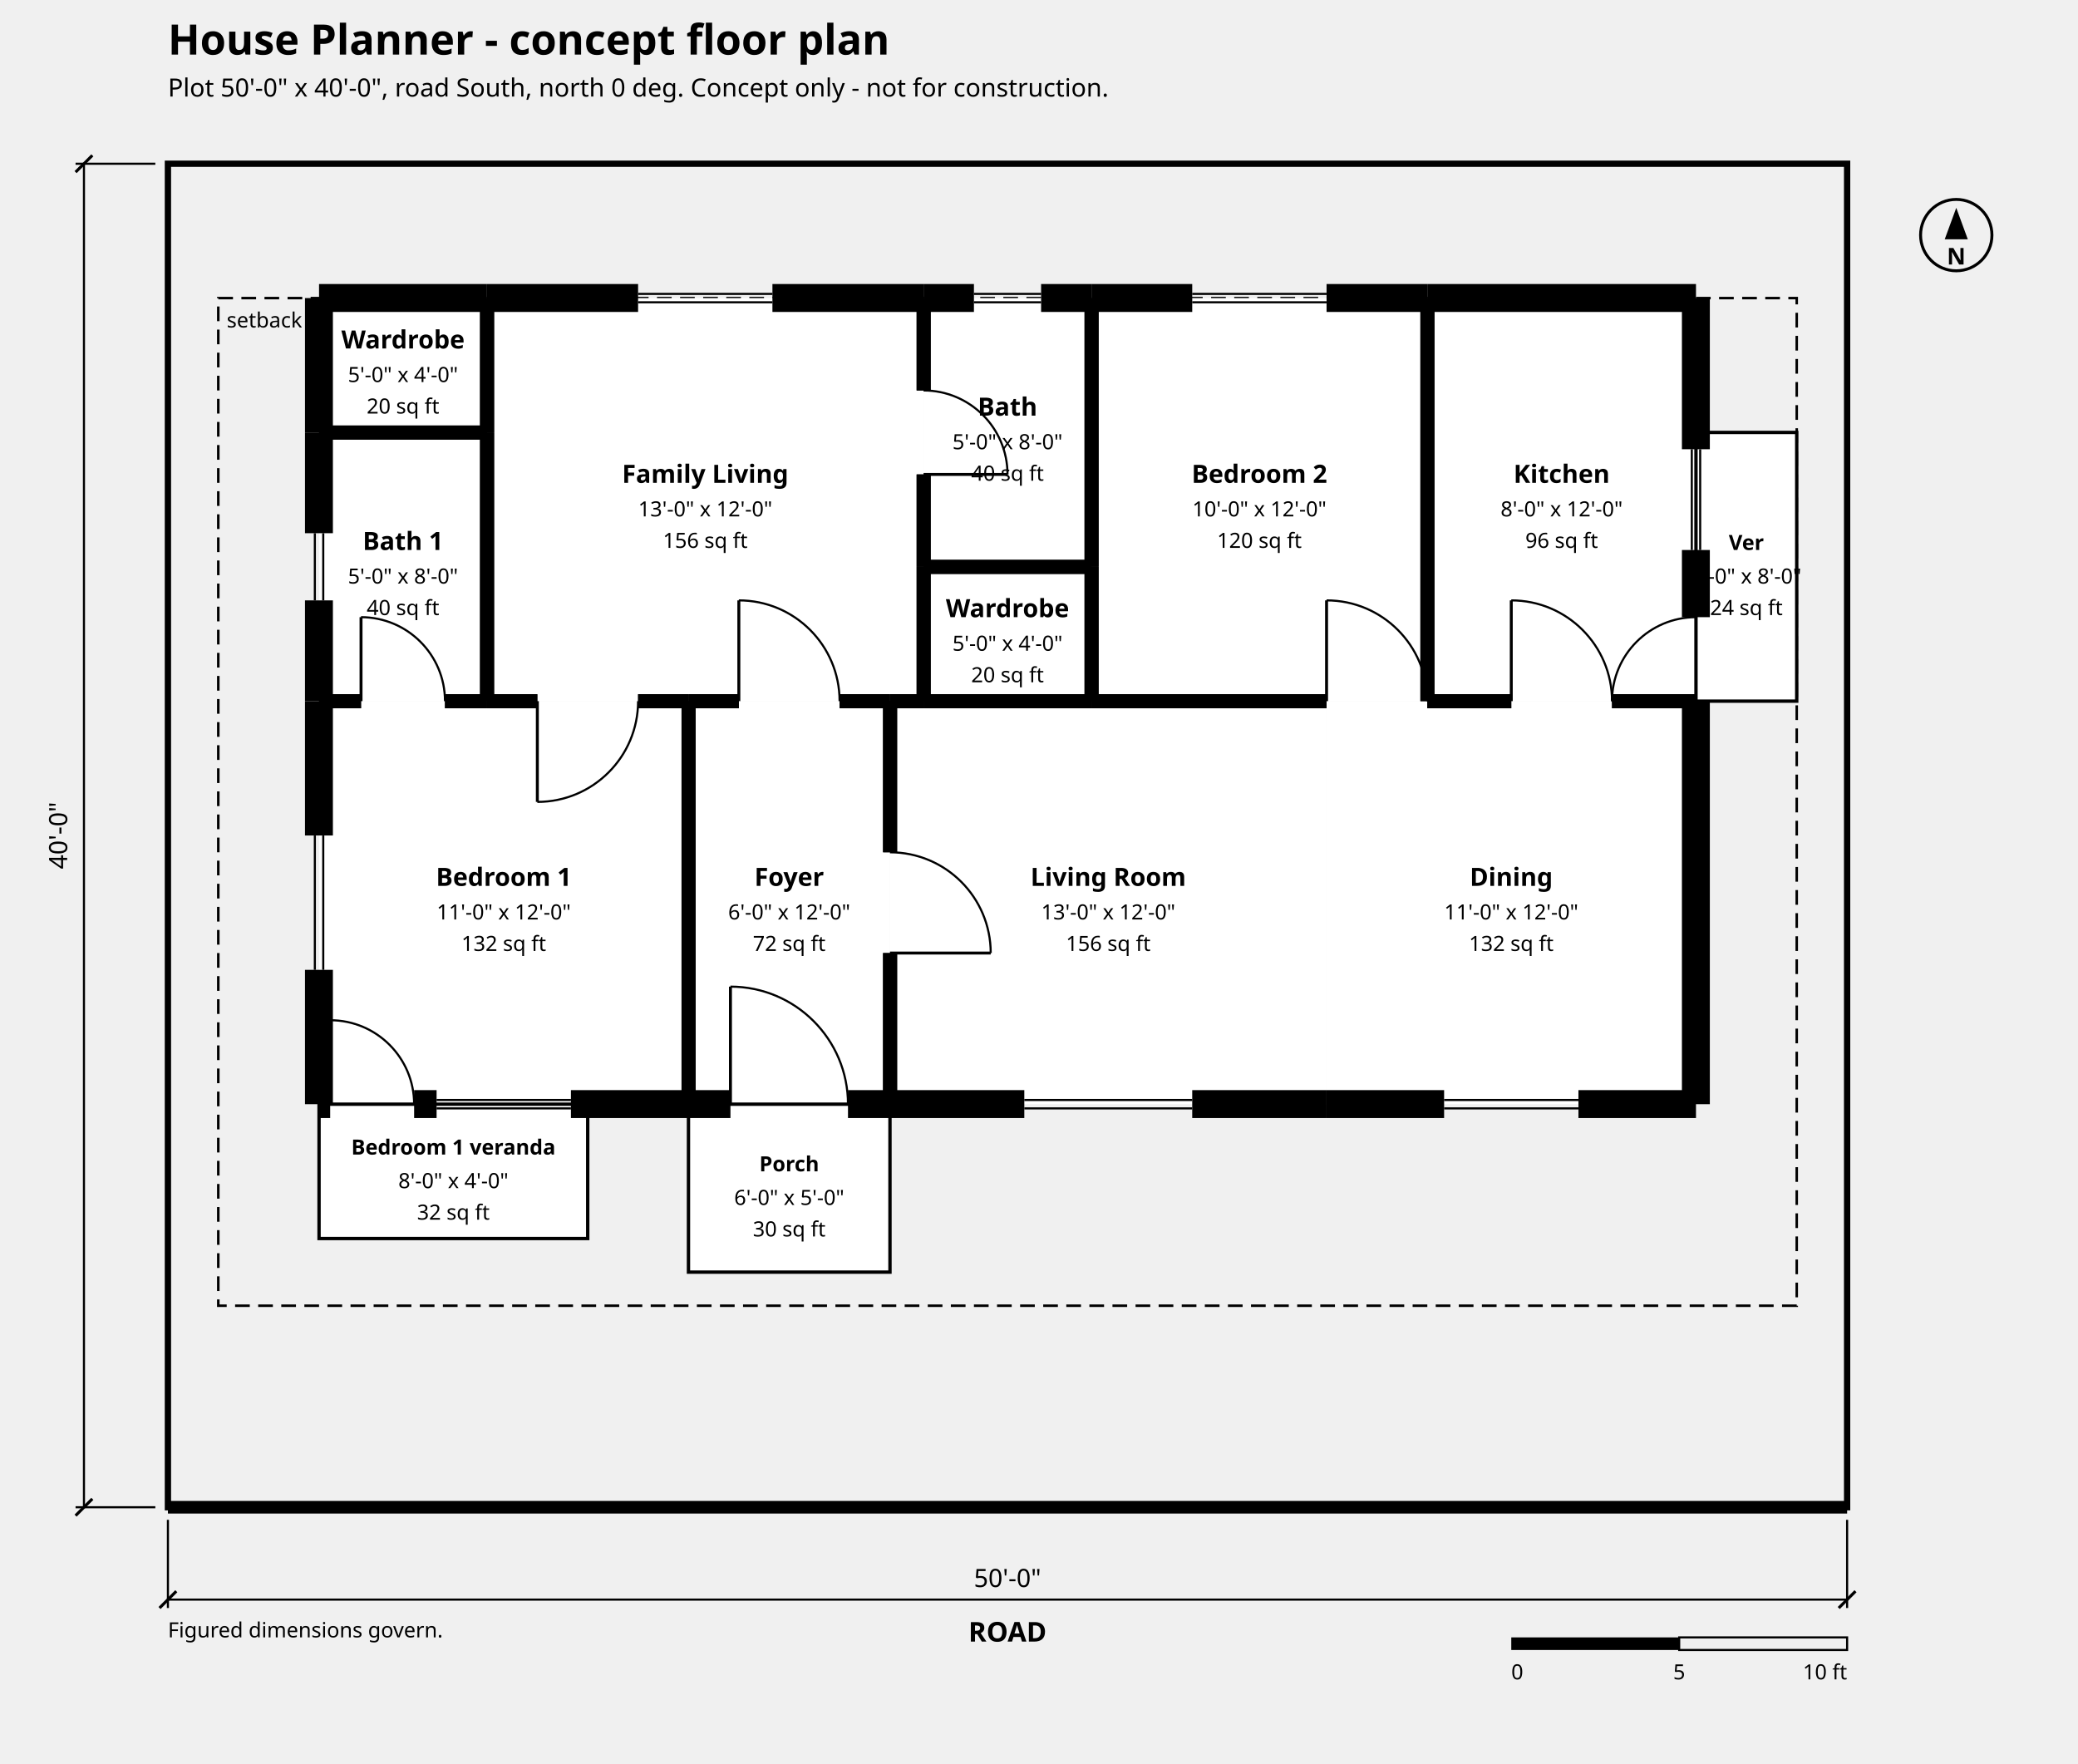
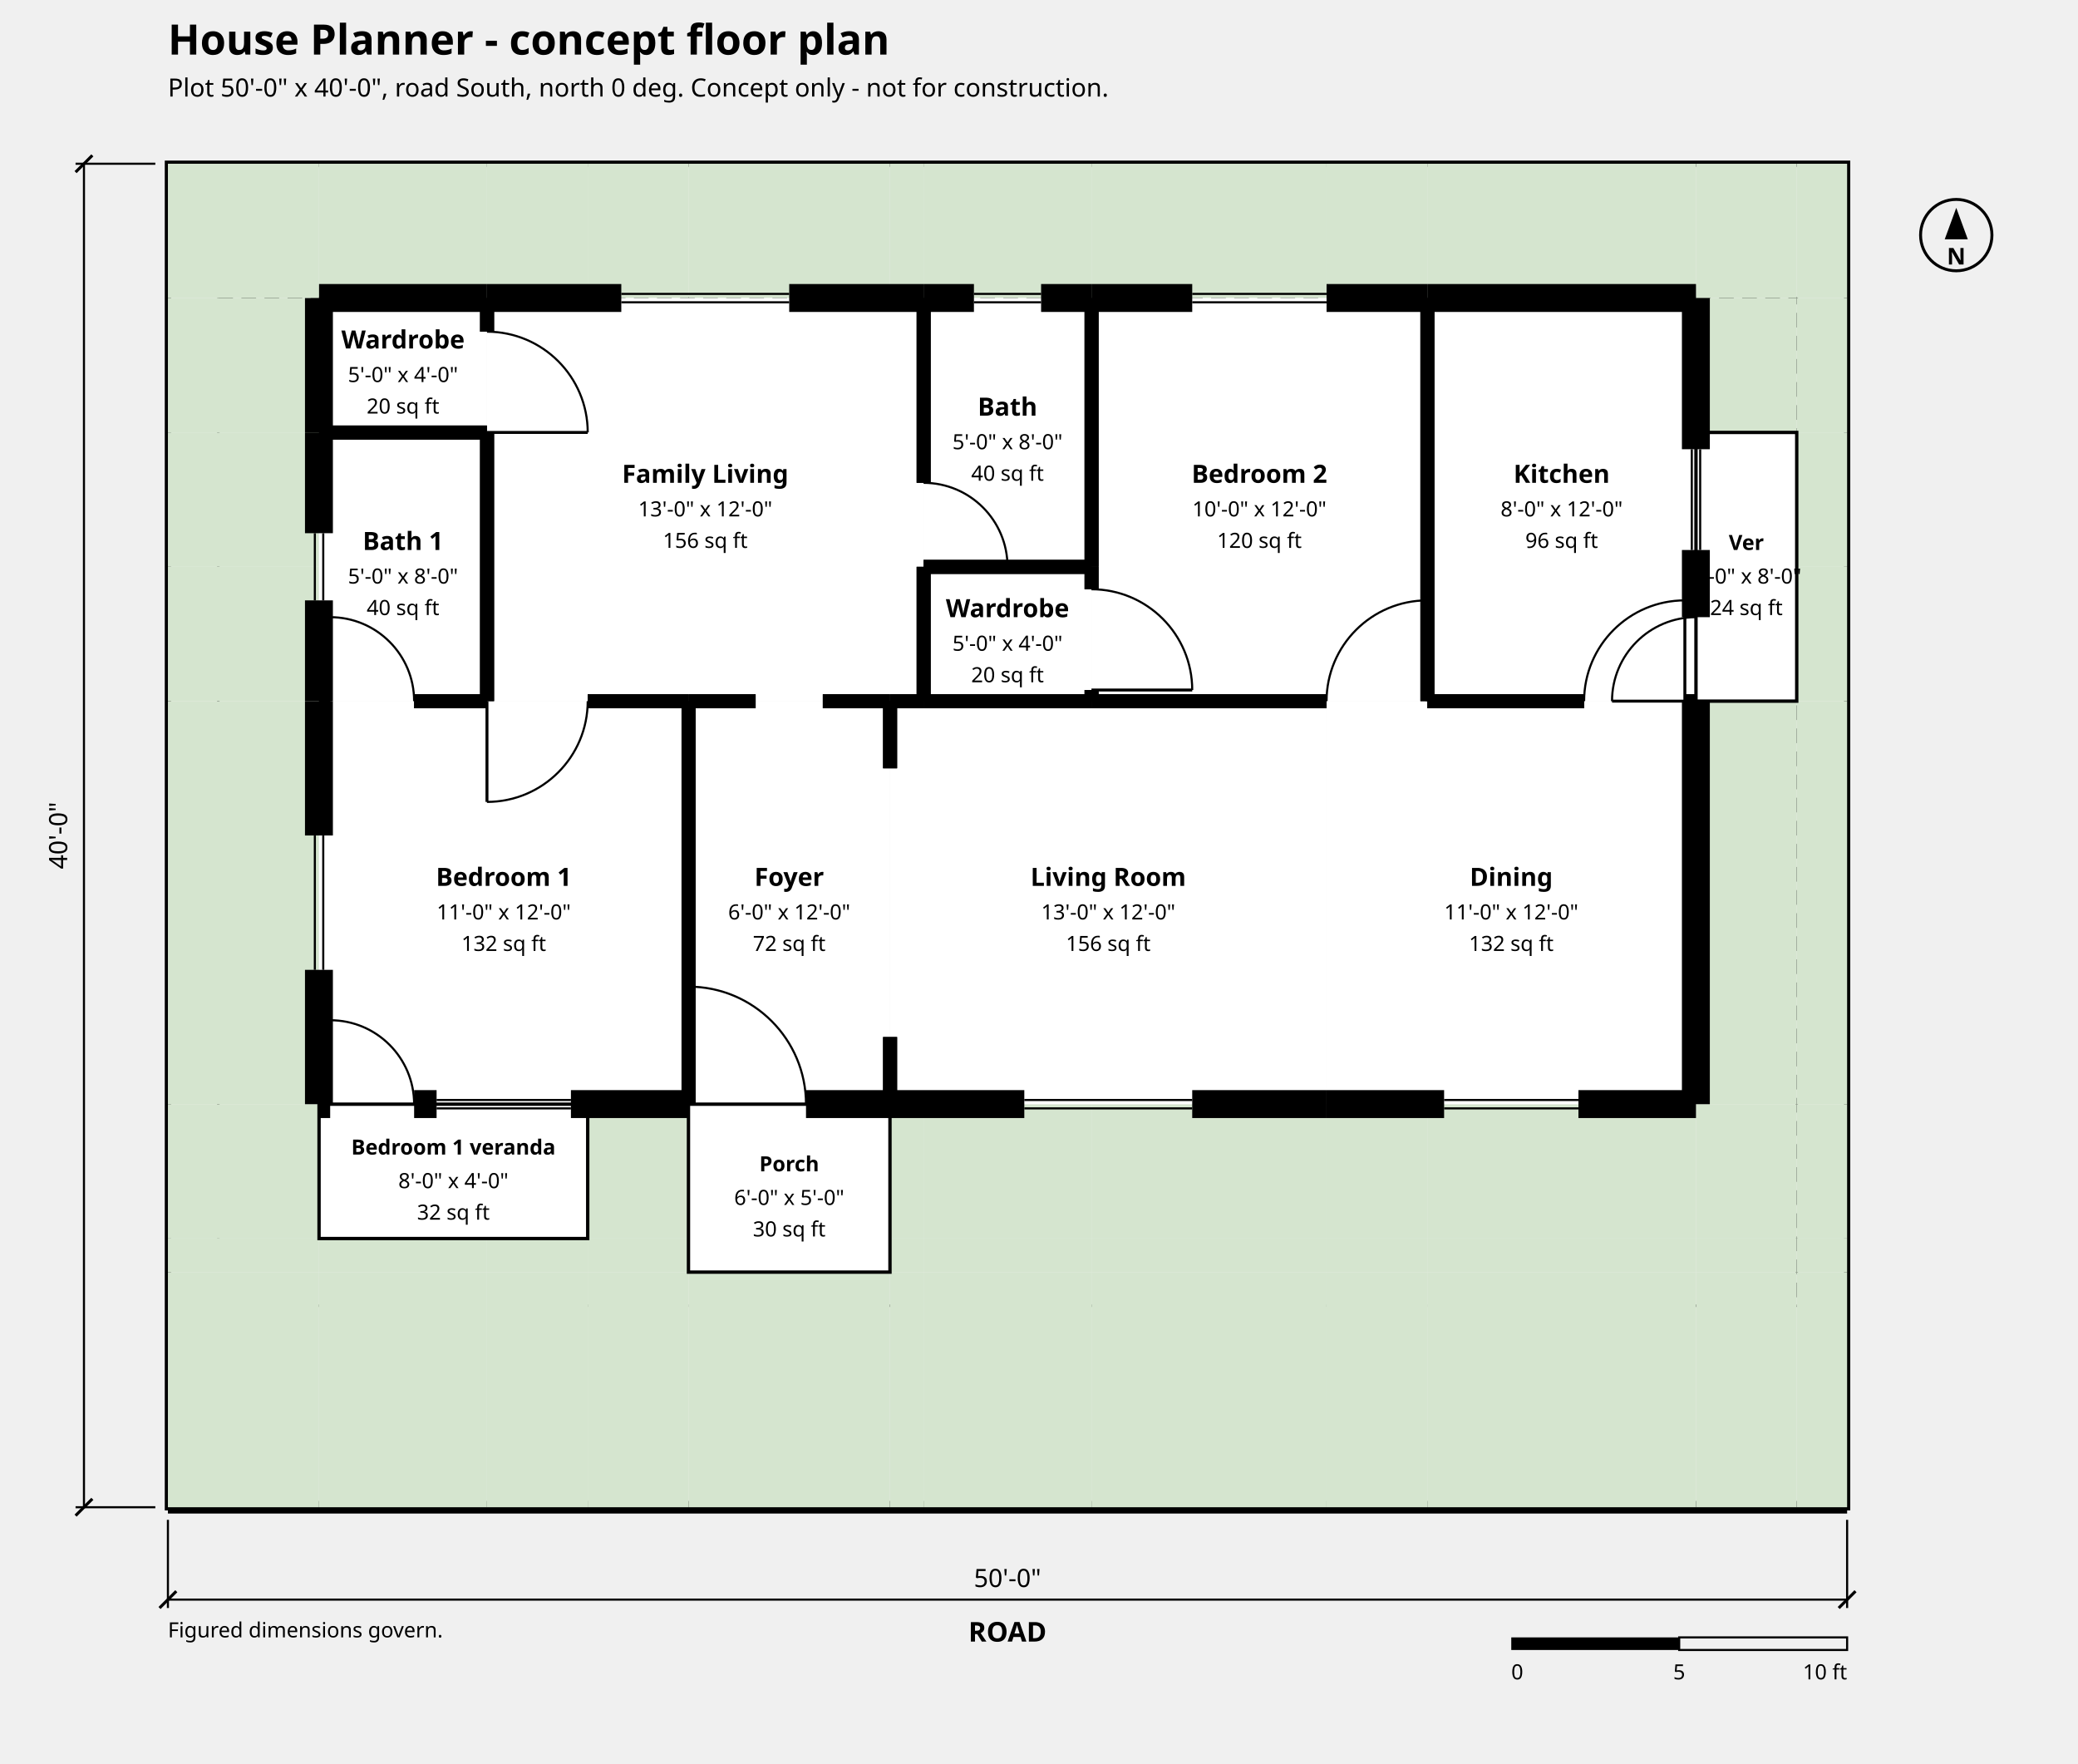
<svg xmlns="http://www.w3.org/2000/svg" viewBox="0 0 990 840" style="width:100%;height:auto;max-width:960px;background:#fff" font-family="sans-serif">
  <text x="80" y="26" font-size="20" font-weight="bold">House Planner - concept floor plan</text>
  <text x="80" y="46" font-size="12">Plot 50'-0" x 40'-0", road South, north 0 deg. Concept only - not for construction.</text>
  <rect x="80.0" y="78.0" width="800.0" height="640.0" fill="none" stroke="#000" stroke-width="3" />
  <rect x="104.0" y="142.0" width="752.0" height="480.0" fill="none" stroke="#000" stroke-width="1.2" stroke-dasharray="7 4" />
  <text x="108.0" y="156.0" font-size="10">setback line</text>
  <line x1="80.0" y1="718.0" x2="880.0" y2="718.0" stroke="#000" stroke-width="6" />
  <text x="480.0" y="782.0" font-size="13" font-weight="bold" text-anchor="middle">ROAD</text>
+   <rect x="80.0" y="606.0" width="72.0" height="112.0" fill="#d5e5cf" stroke="none" />
+   <rect x="80.0" y="590.0" width="72.0" height="16.0" fill="#d5e5cf" stroke="none" />
+   <rect x="80.0" y="526.0" width="72.0" height="64.0" fill="#d5e5cf" stroke="none" />
+   <rect x="80.0" y="334.0" width="72.0" height="192.0" fill="#d5e5cf" stroke="none" />
+   <rect x="80.0" y="270.0" width="72.0" height="64.0" fill="#d5e5cf" stroke="none" />
+   <rect x="80.0" y="206.0" width="72.0" height="64.0" fill="#d5e5cf" stroke="none" />
+   <rect x="80.0" y="142.0" width="72.0" height="64.0" fill="#d5e5cf" stroke="none" />
+   <rect x="80.0" y="78.0" width="72.0" height="64.0" fill="#d5e5cf" stroke="none" />
+   <rect x="152.0" y="606.0" width="80.0" height="112.0" fill="#d5e5cf" stroke="none" />
+   <rect x="152.0" y="590.0" width="80.0" height="16.0" fill="#d5e5cf" stroke="none" />
+   <rect x="152.0" y="78.0" width="80.0" height="64.0" fill="#d5e5cf" stroke="none" />
+   <rect x="232.0" y="606.0" width="48.0" height="112.0" fill="#d5e5cf" stroke="none" />
+   <rect x="232.0" y="590.0" width="48.0" height="16.0" fill="#d5e5cf" stroke="none" />
+   <rect x="232.0" y="78.0" width="48.0" height="64.0" fill="#d5e5cf" stroke="none" />
+   <rect x="280.0" y="606.0" width="48.0" height="112.0" fill="#d5e5cf" stroke="none" />
+   <rect x="280.0" y="590.0" width="48.0" height="16.0" fill="#d5e5cf" stroke="none" />
+   <rect x="280.0" y="526.0" width="48.0" height="64.0" fill="#d5e5cf" stroke="none" />
+   <rect x="280.0" y="78.0" width="48.0" height="64.0" fill="#d5e5cf" stroke="none" />
+   <rect x="328.0" y="606.0" width="96.0" height="112.0" fill="#d5e5cf" stroke="none" />
+   <rect x="328.0" y="78.0" width="96.0" height="64.0" fill="#d5e5cf" stroke="none" />
+   <rect x="424.0" y="606.0" width="16.0" height="112.0" fill="#d5e5cf" stroke="none" />
+   <rect x="424.0" y="590.0" width="16.0" height="16.0" fill="#d5e5cf" stroke="none" />
+   <rect x="424.0" y="526.0" width="16.0" height="64.0" fill="#d5e5cf" stroke="none" />
+   <rect x="424.0" y="78.0" width="16.0" height="64.0" fill="#d5e5cf" stroke="none" />
+   <rect x="440.0" y="606.0" width="80.0" height="112.0" fill="#d5e5cf" stroke="none" />
+   <rect x="440.0" y="590.0" width="80.0" height="16.0" fill="#d5e5cf" stroke="none" />
+   <rect x="440.0" y="526.0" width="80.0" height="64.0" fill="#d5e5cf" stroke="none" />
+   <rect x="440.0" y="78.0" width="80.0" height="64.0" fill="#d5e5cf" stroke="none" />
+   <rect x="520.0" y="606.0" width="112.0" height="112.0" fill="#d5e5cf" stroke="none" />
+   <rect x="520.0" y="590.0" width="112.0" height="16.0" fill="#d5e5cf" stroke="none" />
+   <rect x="520.0" y="526.0" width="112.0" height="64.0" fill="#d5e5cf" stroke="none" />
+   <rect x="520.0" y="78.0" width="112.0" height="64.0" fill="#d5e5cf" stroke="none" />
+   <rect x="632.0" y="606.0" width="48.0" height="112.0" fill="#d5e5cf" stroke="none" />
+   <rect x="632.0" y="590.0" width="48.0" height="16.0" fill="#d5e5cf" stroke="none" />
+   <rect x="632.0" y="526.0" width="48.0" height="64.0" fill="#d5e5cf" stroke="none" />
+   <rect x="632.0" y="78.0" width="48.0" height="64.0" fill="#d5e5cf" stroke="none" />
+   <rect x="680.0" y="606.0" width="128.0" height="112.0" fill="#d5e5cf" stroke="none" />
+   <rect x="680.0" y="590.0" width="128.0" height="16.0" fill="#d5e5cf" stroke="none" />
+   <rect x="680.0" y="526.0" width="128.0" height="64.0" fill="#d5e5cf" stroke="none" />
+   <rect x="680.0" y="78.0" width="128.0" height="64.0" fill="#d5e5cf" stroke="none" />
+   <rect x="808.0" y="606.0" width="48.0" height="112.0" fill="#d5e5cf" stroke="none" />
+   <rect x="808.0" y="590.0" width="48.0" height="16.0" fill="#d5e5cf" stroke="none" />
+   <rect x="808.0" y="526.0" width="48.0" height="64.0" fill="#d5e5cf" stroke="none" />
+   <rect x="808.0" y="334.0" width="48.0" height="192.0" fill="#d5e5cf" stroke="none" />
+   <rect x="808.0" y="142.0" width="48.0" height="64.0" fill="#d5e5cf" stroke="none" />
+   <rect x="808.0" y="78.0" width="48.0" height="64.0" fill="#d5e5cf" stroke="none" />
+   <rect x="856.0" y="606.0" width="24.0" height="112.0" fill="#d5e5cf" stroke="none" />
+   <rect x="856.0" y="590.0" width="24.0" height="16.0" fill="#d5e5cf" stroke="none" />
+   <rect x="856.0" y="526.0" width="24.0" height="64.0" fill="#d5e5cf" stroke="none" />
+   <rect x="856.0" y="334.0" width="24.0" height="192.0" fill="#d5e5cf" stroke="none" />
+   <rect x="856.0" y="270.0" width="24.0" height="64.0" fill="#d5e5cf" stroke="none" />
+   <rect x="856.0" y="206.0" width="24.0" height="64.0" fill="#d5e5cf" stroke="none" />
+   <rect x="856.0" y="142.0" width="24.0" height="64.0" fill="#d5e5cf" stroke="none" />
+   <rect x="856.0" y="78.0" width="24.0" height="64.0" fill="#d5e5cf" stroke="none" />
  <g>
    <rect x="152.0" y="334.0" width="176.0" height="192.0" fill="#fff" stroke="none" />
    <text x="240.0" y="422.0" font-size="12" font-weight="bold" text-anchor="middle">Bedroom 1</text>
    <text x="240.0" y="438.0" font-size="10" text-anchor="middle">11'-0" x 12'-0"</text>
    <text x="240.0" y="453.0" font-size="10" text-anchor="middle">132 sq ft</text>
  </g>
  <g>
    <rect x="328.0" y="334.0" width="96.0" height="192.0" fill="#fff" stroke="none" />
    <text x="376.0" y="422.0" font-size="12" font-weight="bold" text-anchor="middle">Foyer</text>
    <text x="376.0" y="438.0" font-size="10" text-anchor="middle">6'-0" x 12'-0"</text>
    <text x="376.0" y="453.0" font-size="10" text-anchor="middle">72 sq ft</text>
  </g>
  <g>
    <rect x="424.0" y="334.0" width="208.0" height="192.0" fill="#fff" stroke="none" />
    <text x="528.0" y="422.0" font-size="12" font-weight="bold" text-anchor="middle">Living Room</text>
    <text x="528.0" y="438.0" font-size="10" text-anchor="middle">13'-0" x 12'-0"</text>
    <text x="528.0" y="453.0" font-size="10" text-anchor="middle">156 sq ft</text>
  </g>
  <g>
    <rect x="632.0" y="334.0" width="176.0" height="192.0" fill="#fff" stroke="none" />
    <text x="720.0" y="422.0" font-size="12" font-weight="bold" text-anchor="middle">Dining</text>
    <text x="720.0" y="438.0" font-size="10" text-anchor="middle">11'-0" x 12'-0"</text>
    <text x="720.0" y="453.0" font-size="10" text-anchor="middle">132 sq ft</text>
  </g>
  <g>
    <rect x="152.0" y="206.0" width="80.0" height="128.0" fill="#fff" stroke="none" />
    <text x="192.0" y="262.0" font-size="12" font-weight="bold" text-anchor="middle">Bath 1</text>
    <text x="192.0" y="278.0" font-size="10" text-anchor="middle">5'-0" x 8'-0"</text>
    <text x="192.0" y="293.0" font-size="10" text-anchor="middle">40 sq ft</text>
  </g>
  <g>
    <rect x="152.0" y="142.0" width="80.0" height="64.0" fill="#fff" stroke="none" />
    <text x="192.0" y="166.0" font-size="12" font-weight="bold" text-anchor="middle">Wardrobe</text>
    <text x="192.0" y="182.0" font-size="10" text-anchor="middle">5'-0" x 4'-0"</text>
    <text x="192.0" y="197.0" font-size="10" text-anchor="middle">20 sq ft</text>
  </g>
  <g>
    <rect x="232.0" y="142.0" width="208.0" height="192.0" fill="#fff" stroke="none" />
    <text x="336.0" y="230.0" font-size="12" font-weight="bold" text-anchor="middle">Family Living</text>
    <text x="336.0" y="246.0" font-size="10" text-anchor="middle">13'-0" x 12'-0"</text>
    <text x="336.0" y="261.0" font-size="10" text-anchor="middle">156 sq ft</text>
  </g>
  <g>
    <rect x="440.0" y="142.0" width="80.0" height="128.0" fill="#fff" stroke="none" />
    <text x="480.0" y="198.0" font-size="12" font-weight="bold" text-anchor="middle">Bath</text>
    <text x="480.0" y="214.0" font-size="10" text-anchor="middle">5'-0" x 8'-0"</text>
    <text x="480.0" y="229.0" font-size="10" text-anchor="middle">40 sq ft</text>
  </g>
  <g>
    <rect x="440.0" y="270.0" width="80.0" height="64.0" fill="#fff" stroke="none" />
    <text x="480.0" y="294.0" font-size="12" font-weight="bold" text-anchor="middle">Wardrobe</text>
    <text x="480.0" y="310.0" font-size="10" text-anchor="middle">5'-0" x 4'-0"</text>
    <text x="480.0" y="325.0" font-size="10" text-anchor="middle">20 sq ft</text>
  </g>
  <g>
    <rect x="520.0" y="142.0" width="160.0" height="192.0" fill="#fff" stroke="none" />
    <text x="600.0" y="230.0" font-size="12" font-weight="bold" text-anchor="middle">Bedroom 2</text>
    <text x="600.0" y="246.0" font-size="10" text-anchor="middle">10'-0" x 12'-0"</text>
    <text x="600.0" y="261.0" font-size="10" text-anchor="middle">120 sq ft</text>
  </g>
  <g>
    <rect x="680.0" y="142.0" width="128.0" height="192.0" fill="#fff" stroke="none" />
    <text x="744.0" y="230.0" font-size="12" font-weight="bold" text-anchor="middle">Kitchen</text>
    <text x="744.0" y="246.0" font-size="10" text-anchor="middle">8'-0" x 12'-0"</text>
    <text x="744.0" y="261.0" font-size="10" text-anchor="middle">96 sq ft</text>
  </g>
  <g>
    <rect x="328.0" y="526.0" width="96.0" height="80.0" fill="#fff" stroke="#000" stroke-width="1.6" />
    <text x="376.0" y="558.0" font-size="10" font-weight="bold" text-anchor="middle">Porch</text>
    <text x="376.0" y="574.0" font-size="10" text-anchor="middle">6'-0" x 5'-0"</text>
    <text x="376.0" y="589.0" font-size="10" text-anchor="middle">30 sq ft</text>
  </g>
  <g>
    <rect x="152.0" y="526.0" width="128.0" height="64.0" fill="#fff" stroke="#000" stroke-width="1.6" />
    <text x="216.0" y="550.0" font-size="10" font-weight="bold" text-anchor="middle">Bedroom 1 veranda</text>
    <text x="216.0" y="566.0" font-size="10" text-anchor="middle">8'-0" x 4'-0"</text>
    <text x="216.0" y="581.0" font-size="10" text-anchor="middle">32 sq ft</text>
  </g>
  <g>
    <rect x="808.0" y="206.0" width="48.0" height="128.0" fill="#fff" stroke="#000" stroke-width="1.6" />
    <text x="832.0" y="262.0" font-size="10" font-weight="bold" text-anchor="middle">Ver</text>
    <text x="832.0" y="278.0" font-size="10" text-anchor="middle">3'-0" x 8'-0"</text>
    <text x="832.0" y="293.0" font-size="10" text-anchor="middle">24 sq ft</text>
  </g>
-   <rect x="152.0" y="330.7" width="20.0" height="6.7" fill="#000" stroke="none" />
-   <rect x="212.0" y="330.7" width="20.0" height="6.7" fill="#000" stroke="none" />
-   <rect x="232.0" y="330.7" width="24.0" height="6.7" fill="#000" stroke="none" />
-   <rect x="304.0" y="330.7" width="24.0" height="6.7" fill="#000" stroke="none" />
+   <rect x="152.0" y="330.7" width="5.3" height="6.7" fill="#000" stroke="none" />
+   <rect x="197.3" y="330.7" width="34.7" height="6.7" fill="#000" stroke="none" />
+   <rect x="280.0" y="330.7" width="48.0" height="6.7" fill="#000" stroke="none" />
  <rect x="152.0" y="519.3" width="5.3" height="13.3" fill="#000" stroke="none" />
  <rect x="197.3" y="519.3" width="10.7" height="13.3" fill="#000" stroke="none" />
  <rect x="272.0" y="519.3" width="56.0" height="13.3" fill="#000" stroke="none" />
  <rect x="324.7" y="334.0" width="6.7" height="192.0" fill="#000" stroke="none" />
  <rect x="145.3" y="462.0" width="13.3" height="64.0" fill="#000" stroke="none" />
  <rect x="145.3" y="334.0" width="13.3" height="64.0" fill="#000" stroke="none" />
-   <rect x="328.0" y="330.7" width="24.0" height="6.7" fill="#000" stroke="none" />
-   <rect x="400.0" y="330.7" width="24.0" height="6.7" fill="#000" stroke="none" />
-   <rect x="328.0" y="519.3" width="20.0" height="13.3" fill="#000" stroke="none" />
-   <rect x="404.0" y="519.3" width="20.0" height="13.3" fill="#000" stroke="none" />
-   <rect x="420.7" y="454.0" width="6.7" height="72.0" fill="#000" stroke="none" />
-   <rect x="420.7" y="334.0" width="6.7" height="72.0" fill="#000" stroke="none" />
+   <rect x="328.0" y="330.7" width="32.0" height="6.7" fill="#000" stroke="none" />
+   <rect x="392.0" y="330.7" width="32.0" height="6.7" fill="#000" stroke="none" />
+   <rect x="384.0" y="519.3" width="40.0" height="13.3" fill="#000" stroke="none" />
+   <rect x="420.7" y="494.0" width="6.7" height="32.0" fill="#000" stroke="none" />
+   <rect x="420.7" y="334.0" width="6.7" height="32.0" fill="#000" stroke="none" />
  <rect x="324.7" y="334.0" width="6.7" height="192.0" fill="#000" stroke="none" />
  <rect x="424.0" y="330.7" width="16.0" height="6.7" fill="#000" stroke="none" />
  <rect x="440.0" y="330.7" width="80.0" height="6.7" fill="#000" stroke="none" />
  <rect x="520.0" y="330.7" width="112.0" height="6.7" fill="#000" stroke="none" />
  <rect x="424.0" y="519.3" width="64.0" height="13.3" fill="#000" stroke="none" />
  <rect x="568.0" y="519.3" width="64.0" height="13.3" fill="#000" stroke="none" />
-   <rect x="420.7" y="454.0" width="6.7" height="72.0" fill="#000" stroke="none" />
-   <rect x="420.7" y="334.0" width="6.7" height="72.0" fill="#000" stroke="none" />
-   <rect x="680.0" y="330.7" width="40.0" height="6.7" fill="#000" stroke="none" />
-   <rect x="768.0" y="330.7" width="40.0" height="6.7" fill="#000" stroke="none" />
+   <rect x="420.7" y="494.0" width="6.7" height="32.0" fill="#000" stroke="none" />
+   <rect x="420.7" y="334.0" width="6.7" height="32.0" fill="#000" stroke="none" />
+   <rect x="680.0" y="330.7" width="74.7" height="6.7" fill="#000" stroke="none" />
+   <rect x="802.7" y="330.7" width="5.3" height="6.7" fill="#000" stroke="none" />
  <rect x="632.0" y="519.3" width="56.0" height="13.3" fill="#000" stroke="none" />
  <rect x="752.0" y="519.3" width="56.0" height="13.3" fill="#000" stroke="none" />
  <rect x="801.3" y="334.0" width="13.3" height="192.0" fill="#000" stroke="none" />
  <rect x="152.0" y="202.7" width="80.0" height="6.7" fill="#000" stroke="none" />
-   <rect x="152.0" y="330.7" width="20.0" height="6.7" fill="#000" stroke="none" />
-   <rect x="212.0" y="330.7" width="20.0" height="6.7" fill="#000" stroke="none" />
+   <rect x="152.0" y="330.7" width="5.3" height="6.7" fill="#000" stroke="none" />
+   <rect x="197.3" y="330.7" width="34.7" height="6.7" fill="#000" stroke="none" />
  <rect x="228.7" y="206.0" width="6.7" height="128.0" fill="#000" stroke="none" />
  <rect x="145.3" y="286.0" width="13.3" height="48.0" fill="#000" stroke="none" />
  <rect x="145.3" y="206.0" width="13.3" height="48.0" fill="#000" stroke="none" />
  <rect x="152.0" y="135.3" width="80.0" height="13.3" fill="#000" stroke="none" />
  <rect x="152.0" y="202.7" width="80.0" height="6.7" fill="#000" stroke="none" />
-   <rect x="228.7" y="142.0" width="6.7" height="64.0" fill="#000" stroke="none" />
+   <rect x="228.7" y="142.0" width="6.7" height="16.0" fill="#000" stroke="none" />
  <rect x="145.3" y="142.0" width="13.3" height="64.0" fill="#000" stroke="none" />
-   <rect x="232.0" y="135.3" width="72.0" height="13.3" fill="#000" stroke="none" />
-   <rect x="368.0" y="135.3" width="72.0" height="13.3" fill="#000" stroke="none" />
-   <rect x="232.0" y="330.7" width="24.0" height="6.7" fill="#000" stroke="none" />
-   <rect x="304.0" y="330.7" width="24.0" height="6.7" fill="#000" stroke="none" />
-   <rect x="328.0" y="330.7" width="24.0" height="6.7" fill="#000" stroke="none" />
-   <rect x="400.0" y="330.7" width="24.0" height="6.7" fill="#000" stroke="none" />
+   <rect x="232.0" y="135.3" width="64.0" height="13.3" fill="#000" stroke="none" />
+   <rect x="376.0" y="135.3" width="64.0" height="13.3" fill="#000" stroke="none" />
+   <rect x="280.0" y="330.7" width="48.0" height="6.7" fill="#000" stroke="none" />
  <rect x="424.0" y="330.7" width="16.0" height="6.7" fill="#000" stroke="none" />
-   <rect x="436.7" y="226.0" width="6.7" height="44.0" fill="#000" stroke="none" />
-   <rect x="436.7" y="142.0" width="6.7" height="44.0" fill="#000" stroke="none" />
+   <rect x="328.0" y="330.7" width="32.0" height="6.7" fill="#000" stroke="none" />
+   <rect x="392.0" y="330.7" width="32.0" height="6.7" fill="#000" stroke="none" />
+   <rect x="436.7" y="142.0" width="6.7" height="88.0" fill="#000" stroke="none" />
  <rect x="436.7" y="270.0" width="6.7" height="64.0" fill="#000" stroke="none" />
  <rect x="228.7" y="206.0" width="6.7" height="128.0" fill="#000" stroke="none" />
-   <rect x="228.7" y="142.0" width="6.7" height="64.0" fill="#000" stroke="none" />
+   <rect x="228.7" y="142.0" width="6.7" height="16.0" fill="#000" stroke="none" />
  <rect x="440.0" y="135.3" width="24.0" height="13.3" fill="#000" stroke="none" />
  <rect x="496.0" y="135.3" width="24.0" height="13.3" fill="#000" stroke="none" />
  <rect x="440.0" y="266.7" width="80.0" height="6.7" fill="#000" stroke="none" />
  <rect x="516.7" y="142.0" width="6.7" height="128.0" fill="#000" stroke="none" />
-   <rect x="436.7" y="226.0" width="6.7" height="44.0" fill="#000" stroke="none" />
-   <rect x="436.7" y="142.0" width="6.7" height="44.0" fill="#000" stroke="none" />
+   <rect x="436.7" y="142.0" width="6.7" height="88.0" fill="#000" stroke="none" />
  <rect x="440.0" y="266.7" width="80.0" height="6.7" fill="#000" stroke="none" />
  <rect x="440.0" y="330.7" width="80.0" height="6.7" fill="#000" stroke="none" />
-   <rect x="516.7" y="270.0" width="6.7" height="64.0" fill="#000" stroke="none" />
+   <rect x="516.7" y="328.7" width="6.7" height="5.3" fill="#000" stroke="none" />
+   <rect x="516.7" y="270.0" width="6.7" height="10.7" fill="#000" stroke="none" />
  <rect x="436.7" y="270.0" width="6.7" height="64.0" fill="#000" stroke="none" />
  <rect x="520.0" y="135.3" width="48.0" height="13.3" fill="#000" stroke="none" />
  <rect x="632.0" y="135.3" width="48.0" height="13.3" fill="#000" stroke="none" />
  <rect x="520.0" y="330.7" width="112.0" height="6.7" fill="#000" stroke="none" />
  <rect x="676.7" y="142.0" width="6.7" height="192.0" fill="#000" stroke="none" />
  <rect x="516.7" y="142.0" width="6.7" height="128.0" fill="#000" stroke="none" />
-   <rect x="516.7" y="270.0" width="6.7" height="64.0" fill="#000" stroke="none" />
+   <rect x="516.7" y="328.7" width="6.7" height="5.3" fill="#000" stroke="none" />
+   <rect x="516.7" y="270.0" width="6.7" height="10.7" fill="#000" stroke="none" />
  <rect x="680.0" y="135.3" width="128.0" height="13.3" fill="#000" stroke="none" />
-   <rect x="680.0" y="330.7" width="40.0" height="6.7" fill="#000" stroke="none" />
-   <rect x="768.0" y="330.7" width="40.0" height="6.7" fill="#000" stroke="none" />
+   <rect x="680.0" y="330.7" width="74.7" height="6.7" fill="#000" stroke="none" />
+   <rect x="802.7" y="330.7" width="5.3" height="6.7" fill="#000" stroke="none" />
  <rect x="801.3" y="262.0" width="13.3" height="32.0" fill="#000" stroke="none" />
  <rect x="801.3" y="142.0" width="13.3" height="72.0" fill="#000" stroke="none" />
  <rect x="676.7" y="142.0" width="6.7" height="192.0" fill="#000" stroke="none" />
-   <line x1="348.0" y1="526.0" x2="348.0" y2="470.0" stroke="#000" stroke-width="1.4" />
-   <path d="M 348.0 470.0 A 56.0 56.0 0 0 1 404.0 526.0" fill="none" stroke="#000" stroke-width="1" />
-   <line x1="424.0" y1="454.0" x2="472.0" y2="454.0" stroke="#000" stroke-width="1.4" />
-   <path d="M 472.0 454.0 A 48.0 48.0 0 0 0 424.0 406.0" fill="none" stroke="#000" stroke-width="1" />
-   <line x1="352.0" y1="334.0" x2="352.0" y2="286.0" stroke="#000" stroke-width="1.4" />
-   <path d="M 352.0 286.0 A 48.0 48.0 0 0 1 400.0 334.0" fill="none" stroke="#000" stroke-width="1" />
-   <line x1="256.0" y1="334.0" x2="256.0" y2="382.0" stroke="#000" stroke-width="1.4" />
-   <path d="M 256.0 382.0 A 48.0 48.0 0 0 0 304.0 334.0" fill="none" stroke="#000" stroke-width="1" />
-   <line x1="632.0" y1="334.0" x2="632.0" y2="286.0" stroke="#000" stroke-width="1.4" />
-   <path d="M 632.0 286.0 A 48.0 48.0 0 0 1 680.0 334.0" fill="none" stroke="#000" stroke-width="1" />
-   <line x1="720.0" y1="334.0" x2="720.0" y2="286.0" stroke="#000" stroke-width="1.4" />
-   <path d="M 720.0 286.0 A 48.0 48.0 0 0 1 768.0 334.0" fill="none" stroke="#000" stroke-width="1" />
+   <line x1="328.0" y1="526.0" x2="328.0" y2="470.0" stroke="#000" stroke-width="1.4" />
+   <path d="M 328.0 470.0 A 56.0 56.0 0 0 1 384.0 526.0" fill="none" stroke="#000" stroke-width="1" />
+   <line x1="232.0" y1="334.0" x2="232.0" y2="382.0" stroke="#000" stroke-width="1.4" />
+   <path d="M 232.0 382.0 A 48.0 48.0 0 0 0 280.0 334.0" fill="none" stroke="#000" stroke-width="1" />
+   <line x1="680.0" y1="334.0" x2="680.0" y2="286.0" stroke="#000" stroke-width="1.4" />
+   <path d="M 680.0 286.0 A 48.0 48.0 0 0 0 632.0 334.0" fill="none" stroke="#000" stroke-width="1" />
+   <line x1="802.7" y1="334.0" x2="802.7" y2="286.0" stroke="#000" stroke-width="1.4" />
+   <path d="M 802.7 286.0 A 48.0 48.0 0 0 0 754.7 334.0" fill="none" stroke="#000" stroke-width="1" />
  <line x1="808.0" y1="334.0" x2="768.0" y2="334.0" stroke="#000" stroke-width="1.4" />
  <path d="M 768.0 334.0 A 40.0 40.0 0 0 1 808.0 294.0" fill="none" stroke="#000" stroke-width="1" />
-   <line x1="172.0" y1="334.0" x2="172.0" y2="294.0" stroke="#000" stroke-width="1.4" />
-   <path d="M 172.0 294.0 A 40.0 40.0 0 0 1 212.0 334.0" fill="none" stroke="#000" stroke-width="1" />
-   <line x1="440.0" y1="226.0" x2="480.0" y2="226.0" stroke="#000" stroke-width="1.4" />
-   <path d="M 480.0 226.0 A 40.0 40.0 0 0 0 440.0 186.0" fill="none" stroke="#000" stroke-width="1" />
+   <line x1="232.0" y1="206.0" x2="280.0" y2="206.0" stroke="#000" stroke-width="1.4" />
+   <path d="M 280.0 206.0 A 48.0 48.0 0 0 0 232.0 158.0" fill="none" stroke="#000" stroke-width="1" />
+   <line x1="520.0" y1="328.7" x2="568.0" y2="328.7" stroke="#000" stroke-width="1.4" />
+   <path d="M 568.0 328.7 A 48.0 48.0 0 0 0 520.0 280.7" fill="none" stroke="#000" stroke-width="1" />
+   <line x1="157.3" y1="334.0" x2="157.3" y2="294.0" stroke="#000" stroke-width="1.4" />
+   <path d="M 157.3 294.0 A 40.0 40.0 0 0 1 197.3 334.0" fill="none" stroke="#000" stroke-width="1" />
+   <line x1="440.0" y1="270.0" x2="480.0" y2="270.0" stroke="#000" stroke-width="1.4" />
+   <path d="M 480.0 270.0 A 40.0 40.0 0 0 0 440.0 230.0" fill="none" stroke="#000" stroke-width="1" />
  <line x1="157.3" y1="526.0" x2="157.3" y2="486.0" stroke="#000" stroke-width="1.4" />
  <path d="M 157.3 486.0 A 40.0 40.0 0 0 1 197.3 526.0" fill="none" stroke="#000" stroke-width="1" />
  <line x1="208.0" y1="528.0" x2="272.0" y2="528.0" stroke="#000" stroke-width="1" />
  <line x1="208.0" y1="524.0" x2="272.0" y2="524.0" stroke="#000" stroke-width="1" />
  <line x1="154.0" y1="462.0" x2="154.0" y2="398.0" stroke="#000" stroke-width="1" />
  <line x1="150.0" y1="462.0" x2="150.0" y2="398.0" stroke="#000" stroke-width="1" />
  <line x1="568.0" y1="144.0" x2="632.0" y2="144.0" stroke="#000" stroke-width="1" />
  <line x1="568.0" y1="140.0" x2="632.0" y2="140.0" stroke="#000" stroke-width="1" />
  <line x1="488.0" y1="528.0" x2="568.0" y2="528.0" stroke="#000" stroke-width="1" />
  <line x1="488.0" y1="524.0" x2="568.0" y2="524.0" stroke="#000" stroke-width="1" />
  <line x1="688.0" y1="528.0" x2="752.0" y2="528.0" stroke="#000" stroke-width="1" />
  <line x1="688.0" y1="524.0" x2="752.0" y2="524.0" stroke="#000" stroke-width="1" />
-   <line x1="304.0" y1="144.0" x2="368.0" y2="144.0" stroke="#000" stroke-width="1" />
-   <line x1="304.0" y1="140.0" x2="368.0" y2="140.0" stroke="#000" stroke-width="1" />
+   <line x1="296.0" y1="144.0" x2="376.0" y2="144.0" stroke="#000" stroke-width="1" />
+   <line x1="296.0" y1="140.0" x2="376.0" y2="140.0" stroke="#000" stroke-width="1" />
  <line x1="810.0" y1="262.0" x2="810.0" y2="214.0" stroke="#000" stroke-width="1" />
  <line x1="806.0" y1="262.0" x2="806.0" y2="214.0" stroke="#000" stroke-width="1" />
  <line x1="154.0" y1="286.0" x2="154.0" y2="254.0" stroke="#000" stroke-width="1" />
  <line x1="150.0" y1="286.0" x2="150.0" y2="254.0" stroke="#000" stroke-width="1" />
  <line x1="464.0" y1="144.0" x2="496.0" y2="144.0" stroke="#000" stroke-width="1" />
  <line x1="464.0" y1="140.0" x2="496.0" y2="140.0" stroke="#000" stroke-width="1" />
  <line x1="80.0" y1="724.0" x2="80.0" y2="766.0" stroke="#000" stroke-width="1" />
  <line x1="880.0" y1="724.0" x2="880.0" y2="766.0" stroke="#000" stroke-width="1" />
  <line x1="80.0" y1="762.0" x2="880.0" y2="762.0" stroke="#000" stroke-width="1" />
  <line x1="76.0" y1="766.0" x2="84.0" y2="758.0" stroke="#000" stroke-width="1.4" />
  <line x1="876.0" y1="766.0" x2="884.0" y2="758.0" stroke="#000" stroke-width="1.4" />
  <text x="480.0" y="756.0" font-size="12" text-anchor="middle">50'-0"</text>
  <line x1="74.0" y1="718.0" x2="36.0" y2="718.0" stroke="#000" stroke-width="1" />
  <line x1="74.0" y1="78.0" x2="36.0" y2="78.0" stroke="#000" stroke-width="1" />
  <line x1="40.0" y1="718.0" x2="40.0" y2="78.0" stroke="#000" stroke-width="1" />
  <line x1="36.0" y1="722.0" x2="44.0" y2="714.0" stroke="#000" stroke-width="1.4" />
  <line x1="36.0" y1="82.0" x2="44.0" y2="74.0" stroke="#000" stroke-width="1.4" />
  <text x="32.0" y="398.0" font-size="12" text-anchor="middle" transform="rotate(-90 32.0 398.0)">40'-0"</text>
  <g>
    <circle cx="932.0" cy="112.0" r="17" fill="none" stroke="#000" stroke-width="1.4" />
    <polygon points="932.0,99.0 926.5,114.0 937.5,114.0" fill="#000" />
    <text x="932.0" y="126.0" font-size="11" font-weight="bold" text-anchor="middle">N</text>
  </g>
  <g>
    <rect x="720.0" y="780.0" width="80.0" height="6" fill="#000" />
    <rect x="800.0" y="780.0" width="80.0" height="6" fill="none" stroke="#000" stroke-width="1" />
    <text x="720.0" y="800.0" font-size="10">0</text>
    <text x="800.0" y="800.0" font-size="10" text-anchor="middle">5</text>
    <text x="880.0" y="800.0" font-size="10" text-anchor="end">10 ft</text>
  </g>
  <text x="80.0" y="780.0" font-size="10">Figured dimensions govern.</text>
</svg>
